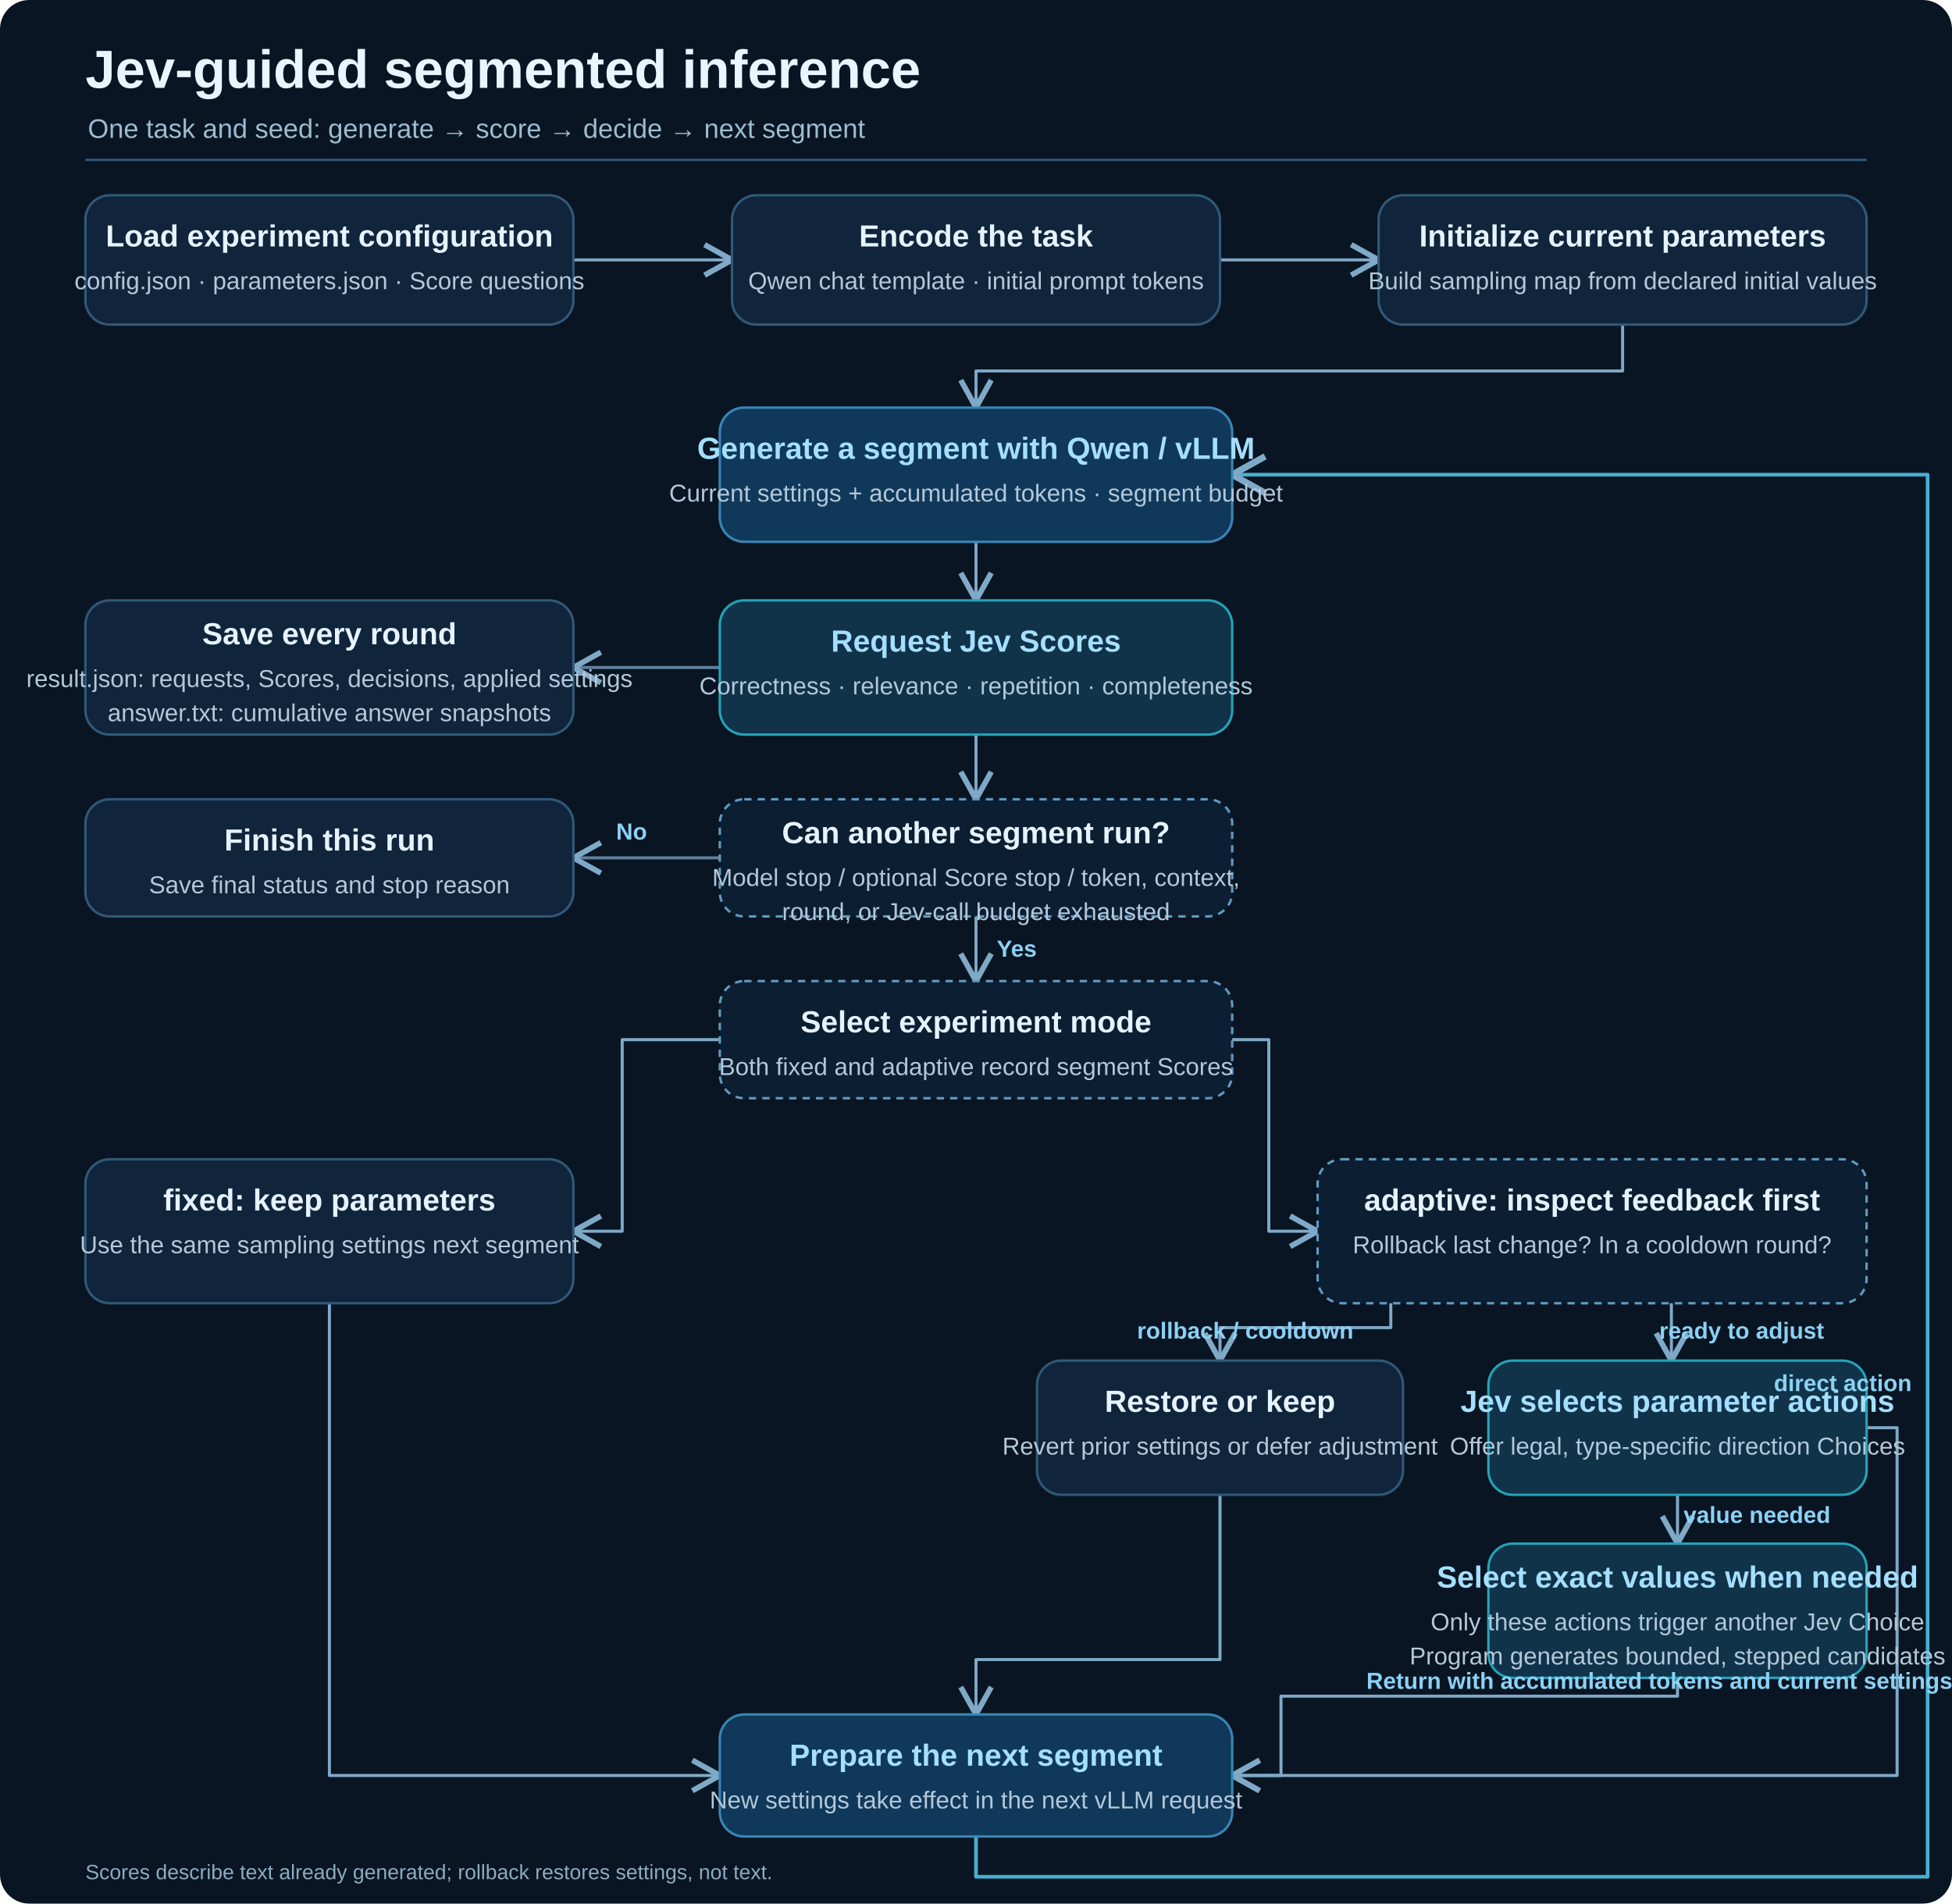
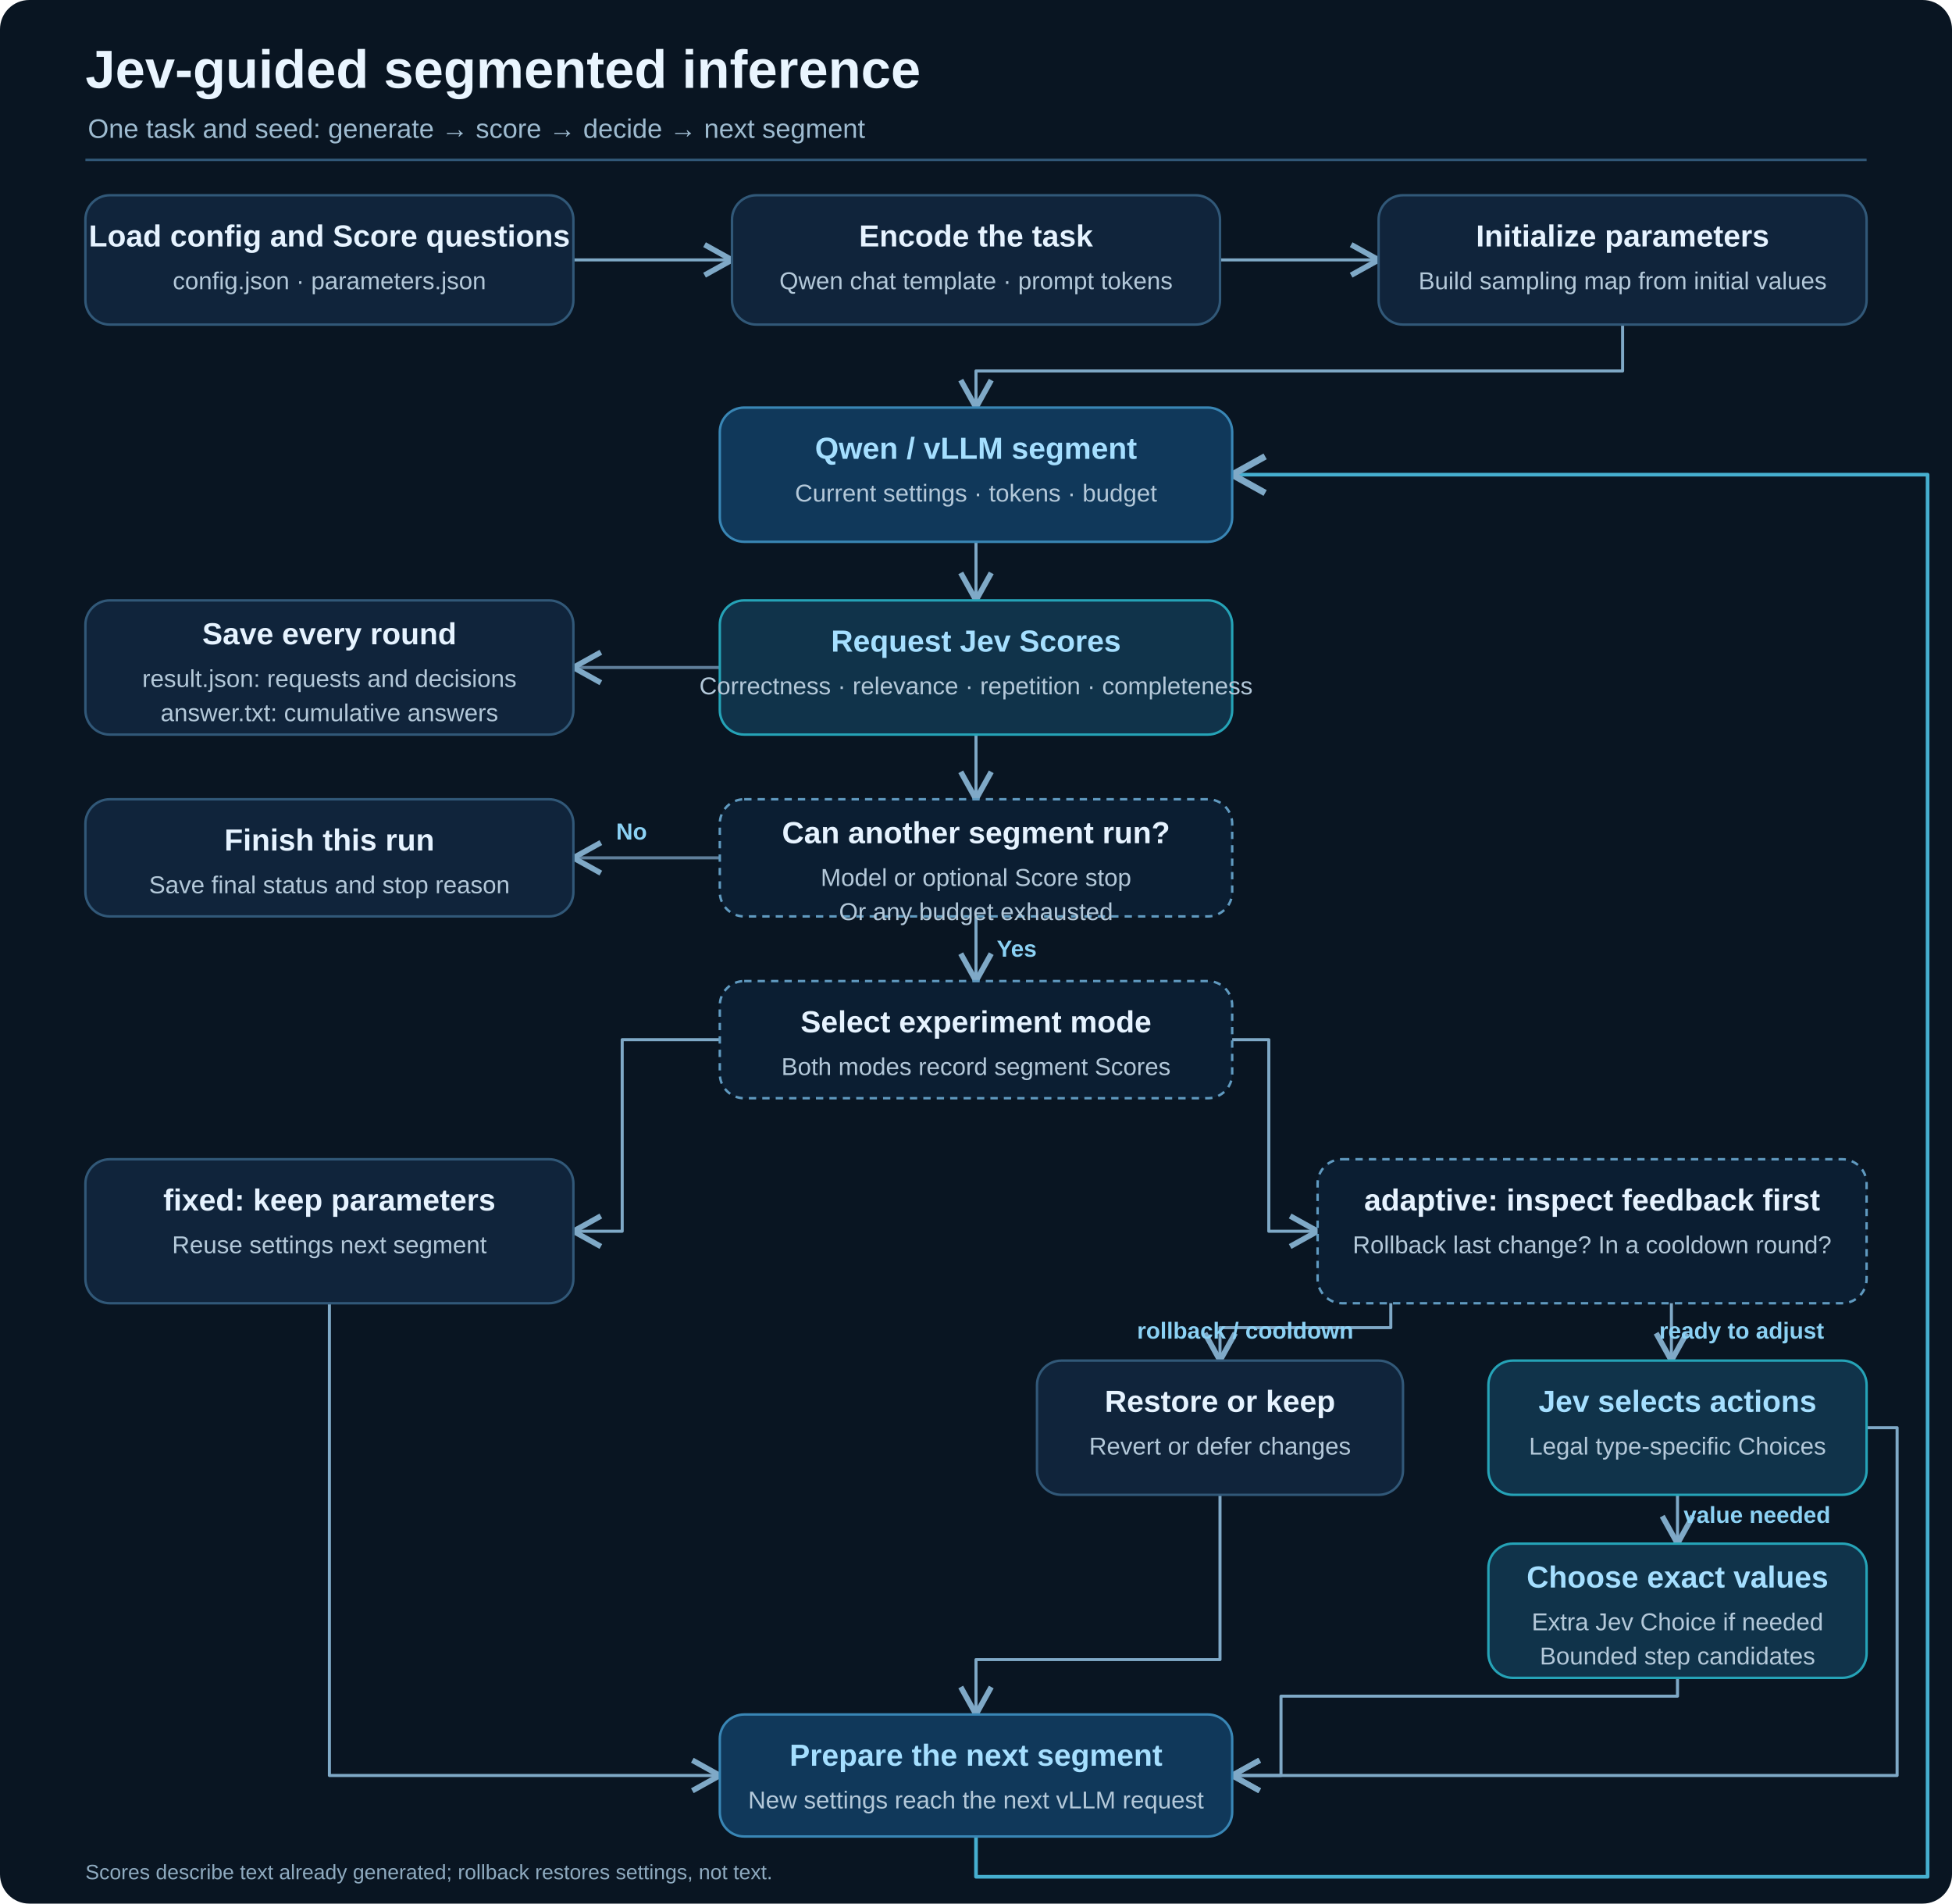
<svg xmlns="http://www.w3.org/2000/svg" viewBox="0 0 1600 1560" role="img" aria-labelledby="title desc">
  <defs>
    <marker id="head" markerWidth="12" markerHeight="12" refX="10" refY="6" orient="auto">
      <path d="M1 1 L10 6 L1 11" fill="none" stroke="#7fa9c7" stroke-width="1.8" />
    </marker>
  </defs>
  <style>
    .box { fill:#10243b; stroke:#315878; stroke-width:2; }
    .box.emphasis { fill:#10385a; stroke:#3986b5; }
    .box.jev { fill:#10334a; stroke:#25a3b7; }
    .box.decision { fill:#0b1e32; stroke:#609ac0; stroke-dasharray:6 5; }
    .box-title { fill:#e6f3ff; font:700 25px Arial,'Microsoft YaHei',sans-serif; }
    .box-title.emphasis,.box-title.jev { fill:#a5dfff; }
    .box-detail { fill:#b3c8d9; font:20px Arial,'Microsoft YaHei',sans-serif; }
    .arrow { fill:none; stroke:#7fa9c7; stroke-width:2.5; stroke-linecap:round; stroke-linejoin:round; }
    .arrow.side { stroke:#607f9b; }.arrow.loop { stroke:#46afd0; stroke-width:3; }
    .tag { fill:#8bd1f4; font:700 19px Arial,'Microsoft YaHei',sans-serif; }
  </style>
  <rect width="1600" height="1560" rx="24" fill="#091522" />
  <text x="70" y="72" fill="#e9f5ff" font-family="Arial,'Microsoft YaHei',sans-serif" font-size="44" font-weight="700">Jev-guided segmented inference</text>
  <text x="72" y="113" fill="#9ebbd0" font-family="Arial,'Microsoft YaHei',sans-serif" font-size="22">One task and seed: generate → score → decide → next segment</text>
  <path d="M70 131 H1530" stroke="#315878" stroke-width="2" />
  <path d="M470 213 H600" class="arrow " marker-end="url(#head)" />
  <path d="M1000 213 H1130" class="arrow " marker-end="url(#head)" />
  <path d="M1330 266 V304 H800 V334" class="arrow " marker-end="url(#head)" />
  <path d="M800 444 V492" class="arrow " marker-end="url(#head)" />
  <path d="M590 547 H470" class="arrow side" marker-end="url(#head)" />
  <path d="M800 602 V655" class="arrow " marker-end="url(#head)" />
  <path d="M590 703 H470" class="arrow side" marker-end="url(#head)" />
  <path d="M800 751 V804" class="arrow " marker-end="url(#head)" />
  <path d="M590 852 H510 V1009 H470" class="arrow " marker-end="url(#head)" />
  <path d="M1010 852 H1040 V1009 H1080" class="arrow " marker-end="url(#head)" />
  <path d="M1140 1068 V1088 H1000 V1115" class="arrow " marker-end="url(#head)" />
  <path d="M1370 1068 V1115" class="arrow " marker-end="url(#head)" />
  <path d="M1375 1225 V1265" class="arrow " marker-end="url(#head)" />
  <path d="M270 1068 V1455 H590" class="arrow " marker-end="url(#head)" />
  <path d="M1000 1225 V1360 H800 V1405" class="arrow " marker-end="url(#head)" />
  <path d="M1530 1170 H1555 V1455 H1010" class="arrow " marker-end="url(#head)" />
  <path d="M1375 1375 V1390 H1050 V1455 H1010" class="arrow " marker-end="url(#head)" />
  <path d="M800 1505 V1538 H1580 V389 H1010" class="arrow loop" marker-end="url(#head)" />
  <rect x="70" y="160" width="400" height="106" rx="20" class="box normal" />
-   <text x="270" y="202" text-anchor="middle" class="box-title normal">Load experiment configuration</text>
-   <text x="270" y="237" text-anchor="middle" class="box-detail">config.json · parameters.json · Score questions</text>
+   <text x="270" y="202" text-anchor="middle" class="box-title normal">Load config and Score questions</text>
+   <text x="270" y="237" text-anchor="middle" class="box-detail">config.json · parameters.json</text>
  <rect x="600" y="160" width="400" height="106" rx="20" class="box normal" />
  <text x="800" y="202" text-anchor="middle" class="box-title normal">Encode the task</text>
-   <text x="800" y="237" text-anchor="middle" class="box-detail">Qwen chat template · initial prompt tokens</text>
+   <text x="800" y="237" text-anchor="middle" class="box-detail">Qwen chat template · prompt tokens</text>
  <rect x="1130" y="160" width="400" height="106" rx="20" class="box normal" />
-   <text x="1330" y="202" text-anchor="middle" class="box-title normal">Initialize current parameters</text>
-   <text x="1330" y="237" text-anchor="middle" class="box-detail">Build sampling map from declared initial values</text>
+   <text x="1330" y="202" text-anchor="middle" class="box-title normal">Initialize parameters</text>
+   <text x="1330" y="237" text-anchor="middle" class="box-detail">Build sampling map from initial values</text>
  <rect x="590" y="334" width="420" height="110" rx="20" class="box emphasis" />
-   <text x="800" y="376" text-anchor="middle" class="box-title emphasis">Generate a segment with Qwen / vLLM</text>
-   <text x="800" y="411" text-anchor="middle" class="box-detail">Current settings + accumulated tokens · segment budget</text>
+   <text x="800" y="376" text-anchor="middle" class="box-title emphasis">Qwen / vLLM segment</text>
+   <text x="800" y="411" text-anchor="middle" class="box-detail">Current settings · tokens · budget</text>
  <rect x="590" y="492" width="420" height="110" rx="20" class="box jev" />
  <text x="800" y="534" text-anchor="middle" class="box-title jev">Request Jev Scores</text>
  <text x="800" y="569" text-anchor="middle" class="box-detail">Correctness · relevance · repetition · completeness</text>
  <rect x="70" y="492" width="400" height="110" rx="20" class="box normal" />
  <text x="270" y="528" text-anchor="middle" class="box-title normal">Save every round</text>
-   <text x="270" y="563" text-anchor="middle" class="box-detail">result.json: requests, Scores, decisions, applied settings</text>
-   <text x="270" y="591" text-anchor="middle" class="box-detail">answer.txt: cumulative answer snapshots</text>
+   <text x="270" y="563" text-anchor="middle" class="box-detail">result.json: requests and decisions</text>
+   <text x="270" y="591" text-anchor="middle" class="box-detail">answer.txt: cumulative answers</text>
  <rect x="590" y="655" width="420" height="96" rx="20" class="box decision" />
  <text x="800" y="691" text-anchor="middle" class="box-title decision">Can another segment run?</text>
-   <text x="800" y="726" text-anchor="middle" class="box-detail">Model stop / optional Score stop / token, context,</text>
-   <text x="800" y="754" text-anchor="middle" class="box-detail">round, or Jev-call budget exhausted</text>
+   <text x="800" y="726" text-anchor="middle" class="box-detail">Model or optional Score stop</text>
+   <text x="800" y="754" text-anchor="middle" class="box-detail">Or any budget exhausted</text>
  <rect x="70" y="655" width="400" height="96" rx="20" class="box normal" />
  <text x="270" y="697" text-anchor="middle" class="box-title normal">Finish this run</text>
  <text x="270" y="732" text-anchor="middle" class="box-detail">Save final status and stop reason</text>
  <rect x="590" y="804" width="420" height="96" rx="20" class="box decision" />
  <text x="800" y="846" text-anchor="middle" class="box-title decision">Select experiment mode</text>
-   <text x="800" y="881" text-anchor="middle" class="box-detail">Both fixed and adaptive record segment Scores</text>
+   <text x="800" y="881" text-anchor="middle" class="box-detail">Both modes record segment Scores</text>
  <rect x="70" y="950" width="400" height="118" rx="20" class="box normal" />
  <text x="270" y="992" text-anchor="middle" class="box-title normal">fixed: keep parameters</text>
-   <text x="270" y="1027" text-anchor="middle" class="box-detail">Use the same sampling settings next segment</text>
+   <text x="270" y="1027" text-anchor="middle" class="box-detail">Reuse settings next segment</text>
  <rect x="1080" y="950" width="450" height="118" rx="20" class="box decision" />
  <text x="1305" y="992" text-anchor="middle" class="box-title decision">adaptive: inspect feedback first</text>
  <text x="1305" y="1027" text-anchor="middle" class="box-detail">Rollback last change? In a cooldown round?</text>
  <rect x="850" y="1115" width="300" height="110" rx="20" class="box normal" />
  <text x="1000" y="1157" text-anchor="middle" class="box-title normal">Restore or keep</text>
-   <text x="1000" y="1192" text-anchor="middle" class="box-detail">Revert prior settings or defer adjustment</text>
+   <text x="1000" y="1192" text-anchor="middle" class="box-detail">Revert or defer changes</text>
  <rect x="1220" y="1115" width="310" height="110" rx="20" class="box jev" />
-   <text x="1375" y="1157" text-anchor="middle" class="box-title jev">Jev selects parameter actions</text>
-   <text x="1375" y="1192" text-anchor="middle" class="box-detail">Offer legal, type-specific direction Choices</text>
+   <text x="1375" y="1157" text-anchor="middle" class="box-title jev">Jev selects actions</text>
+   <text x="1375" y="1192" text-anchor="middle" class="box-detail">Legal type-specific Choices</text>
  <rect x="1220" y="1265" width="310" height="110" rx="20" class="box jev" />
-   <text x="1375" y="1301" text-anchor="middle" class="box-title jev">Select exact values when needed</text>
-   <text x="1375" y="1336" text-anchor="middle" class="box-detail">Only these actions trigger another Jev Choice</text>
-   <text x="1375" y="1364" text-anchor="middle" class="box-detail">Program generates bounded, stepped candidates</text>
+   <text x="1375" y="1301" text-anchor="middle" class="box-title jev">Choose exact values</text>
+   <text x="1375" y="1336" text-anchor="middle" class="box-detail">Extra Jev Choice if needed</text>
+   <text x="1375" y="1364" text-anchor="middle" class="box-detail">Bounded step candidates</text>
  <rect x="590" y="1405" width="420" height="100" rx="20" class="box emphasis" />
  <text x="800" y="1447" text-anchor="middle" class="box-title emphasis">Prepare the next segment</text>
-   <text x="800" y="1482" text-anchor="middle" class="box-detail">New settings take effect in the next vLLM request</text>
+   <text x="800" y="1482" text-anchor="middle" class="box-detail">New settings reach the next vLLM request</text>
  <text x="505" y="688" class="tag">No</text>
  <text x="817" y="784" class="tag">Yes</text>
  <text x="932" y="1097" class="tag">rollback / cooldown</text>
  <text x="1360" y="1097" class="tag">ready to adjust</text>
  <text x="1380" y="1248" class="tag">value needed</text>
-   <text x="1454" y="1140" class="tag">direct action</text>
-   <text x="1120" y="1384" class="tag">Return with accumulated tokens and current settings</text>
  <text x="70" y="1540" fill="#8eaabf" font-family="Arial,'Microsoft YaHei',sans-serif" font-size="17">Scores describe text already generated; rollback restores settings, not text.</text>
</svg>
